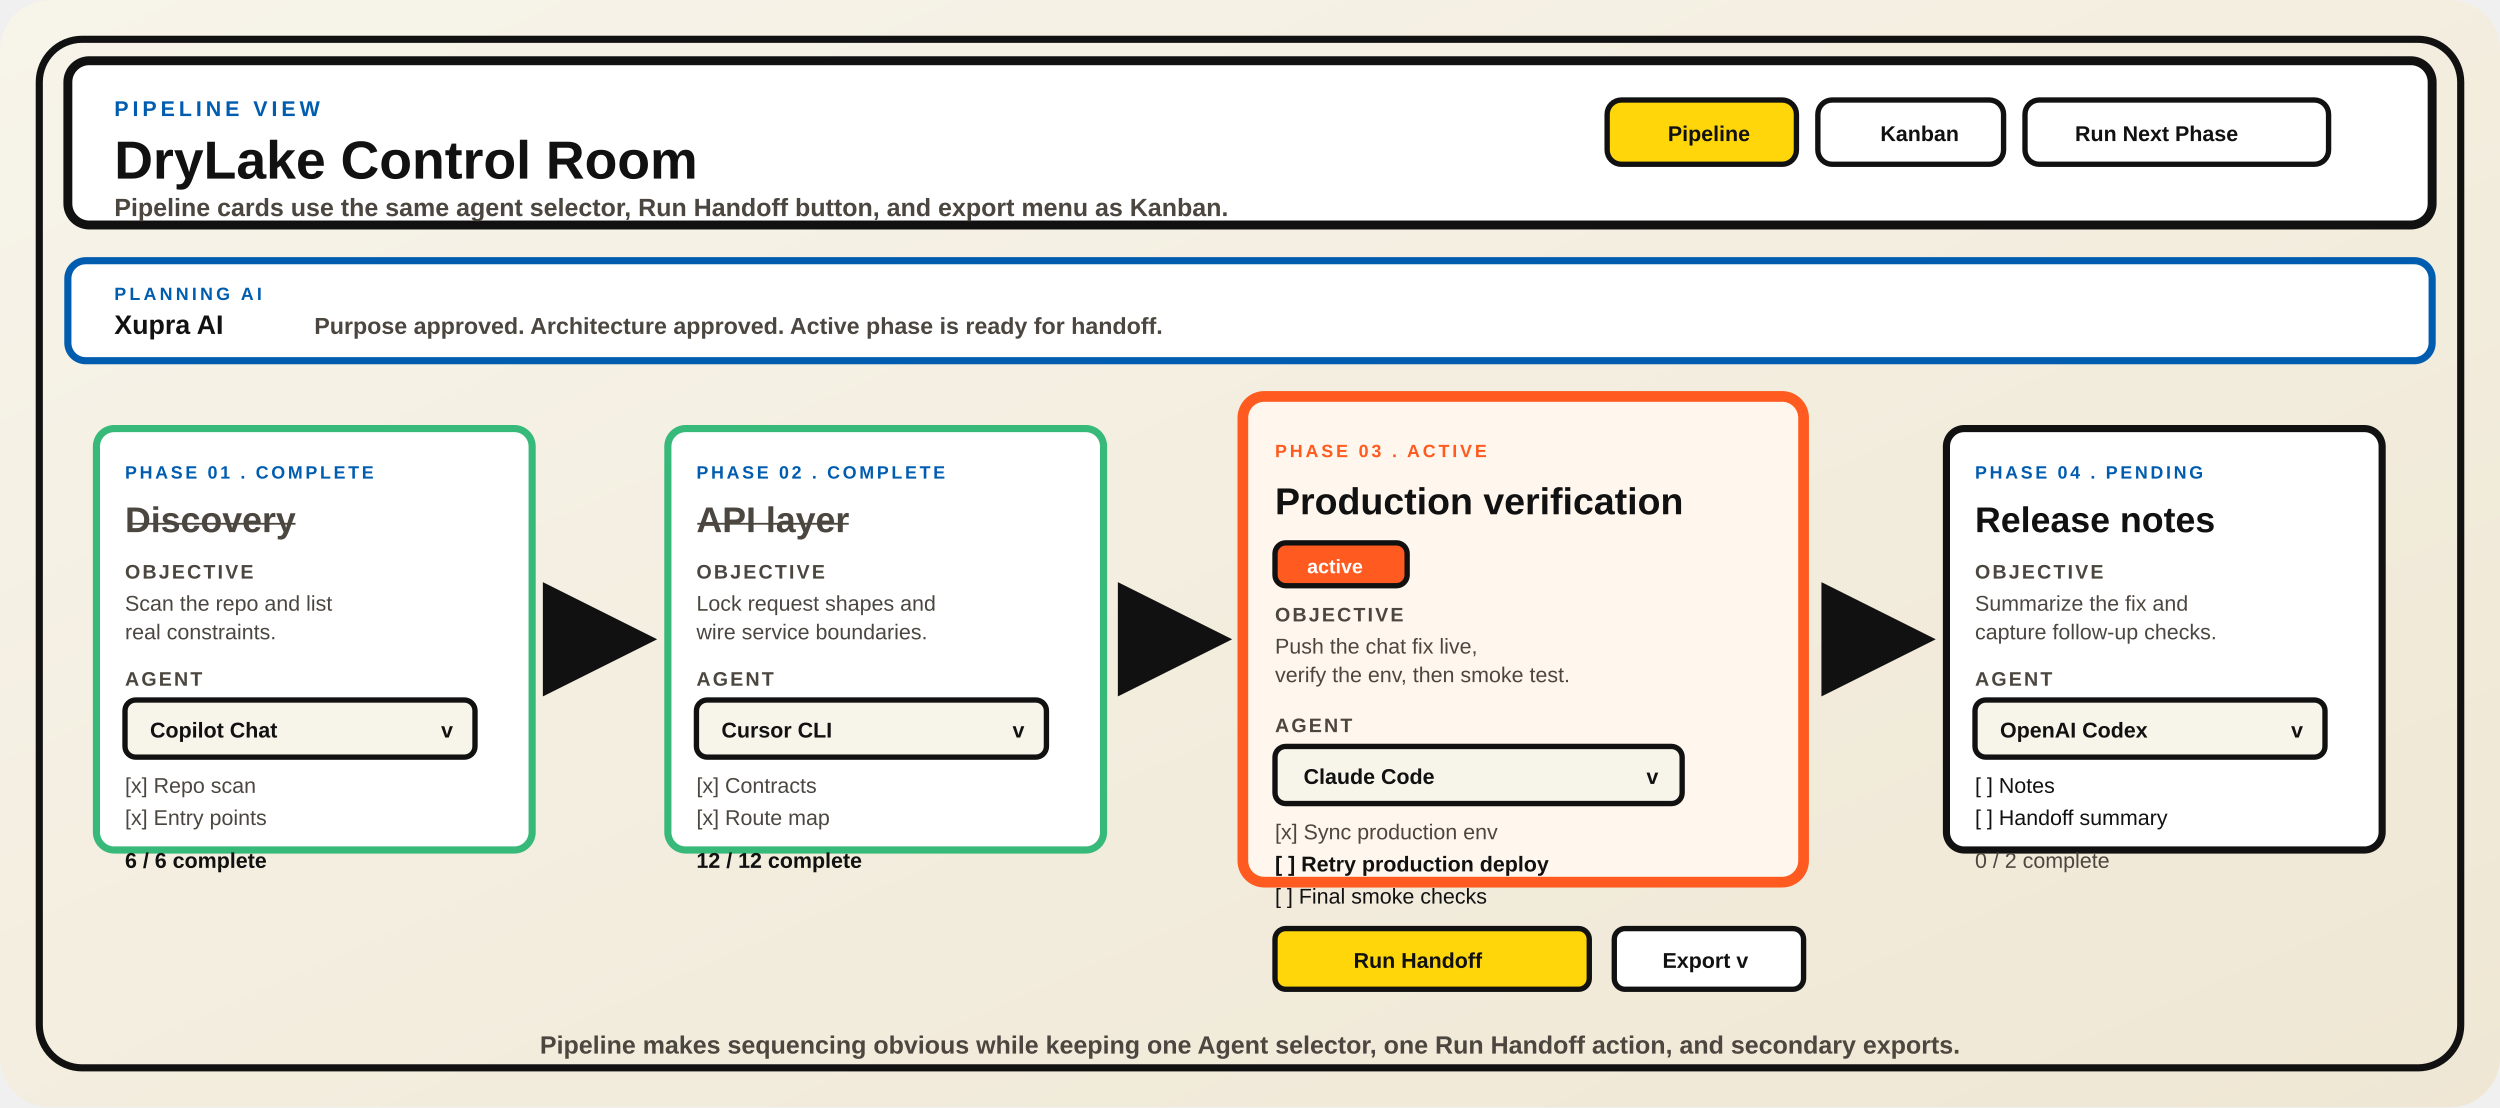
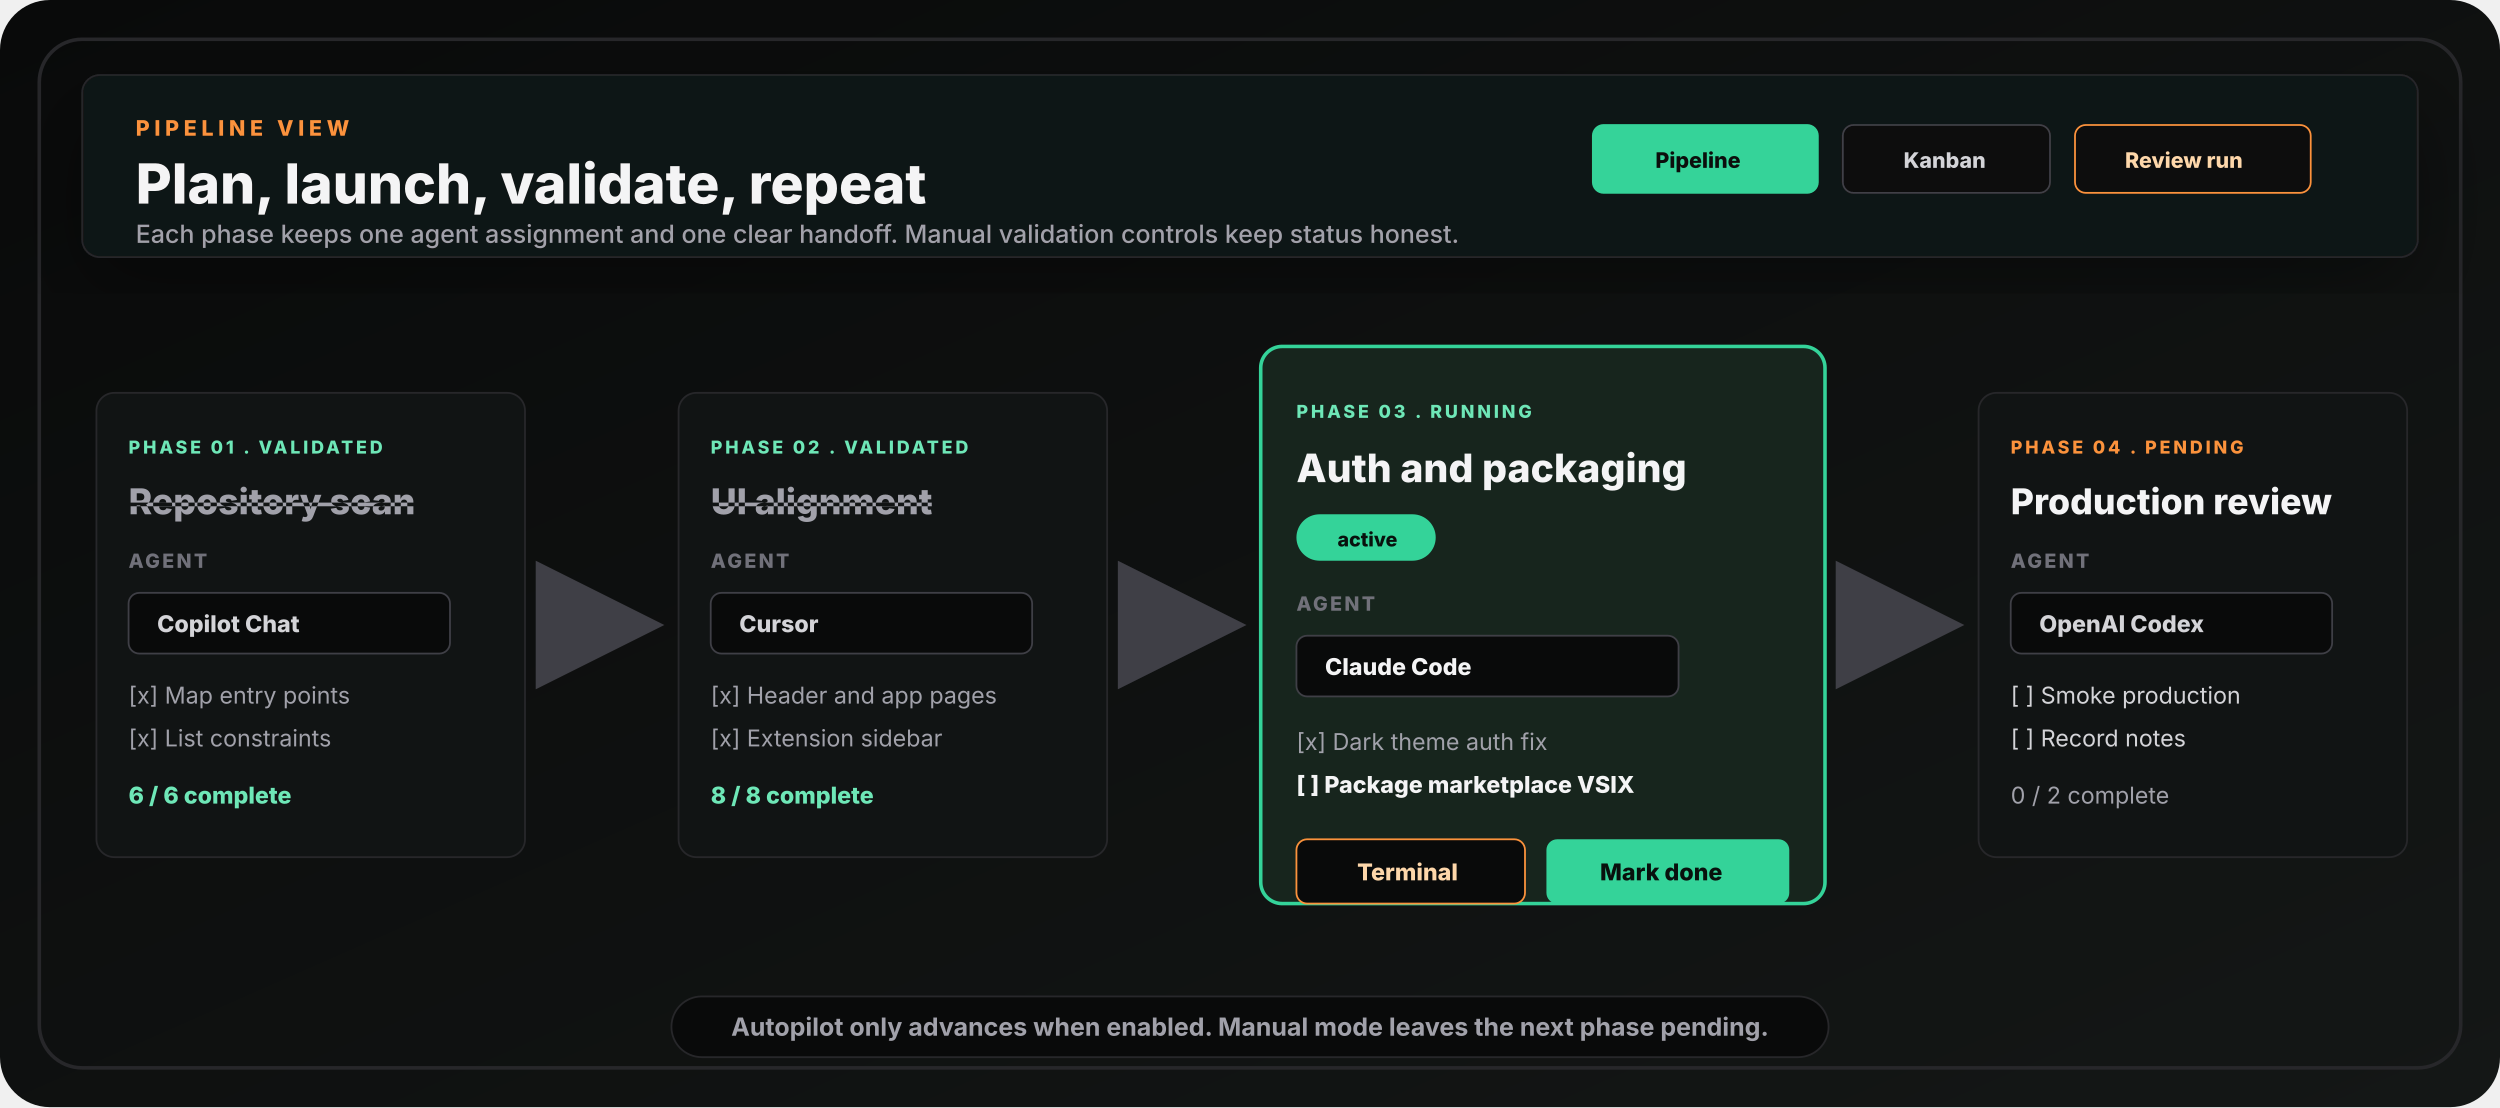
- <svg xmlns="http://www.w3.org/2000/svg" width="1400" height="620" viewBox="0 0 1400 620" font-family="Segoe UI, Arial, sans-serif">
+ <svg xmlns="http://www.w3.org/2000/svg" width="1400" height="620" viewBox="0 0 1400 620" font-family="Inter, Segoe UI, Arial, sans-serif">
  <defs>
-     <linearGradient id="paper" x1="0" y1="0" x2="1" y2="1">
-       <stop offset="0%" stop-color="#f7f4ea" />
-       <stop offset="100%" stop-color="#efe7d4" />
+     <linearGradient id="surface" x1="0" y1="0" x2="1" y2="1">
+       <stop offset="0%" stop-color="#090a0a" />
+       <stop offset="100%" stop-color="#141716" />
    </linearGradient>
-     <marker id="arrow" markerWidth="16" markerHeight="16" refX="13" refY="8" orient="auto">
-       <path d="M0 0 L16 8 L0 16 Z" fill="#111111" />
+     <marker id="arrow" markerWidth="18" markerHeight="18" refX="15" refY="9" orient="auto">
+       <path d="M0 0 L18 9 L0 18 Z" fill="#3f3f46" />
    </marker>
+     <filter id="softShadow" x="-20%" y="-20%" width="140%" height="140%">
+       <feDropShadow dx="0" dy="18" stdDeviation="24" flood-color="#000000" flood-opacity="0.38" />
+     </filter>
  </defs>
-   <rect width="1400" height="620" rx="28" fill="url(#paper)" />
-   <rect x="22" y="22" width="1356" height="576" rx="24" fill="none" stroke="#111111" stroke-width="4" />
-   <rect x="38" y="34" width="1324" height="92" rx="12" fill="#ffffff" stroke="#111111" stroke-width="5" />
-   <text x="64" y="65" fill="#005caf" font-size="12" letter-spacing="2.2" font-weight="900">PIPELINE VIEW</text>
-   <text x="64" y="100" fill="#111111" font-size="30" font-weight="900">DryLake Control Room</text>
-   <text x="64" y="121" fill="#4b463f" font-size="14" font-weight="700">Pipeline cards use the same agent selector, Run Handoff button, and export menu as Kanban.</text>
-   <rect x="900" y="56" width="106" height="36" rx="8" fill="#ffd60a" stroke="#111111" stroke-width="3" />
-   <text x="934" y="79" fill="#111111" font-size="12" font-weight="900">Pipeline</text>
-   <rect x="1018" y="56" width="104" height="36" rx="8" fill="#ffffff" stroke="#111111" stroke-width="3" />
-   <text x="1053" y="79" fill="#111111" font-size="12" font-weight="900">Kanban</text>
-   <rect x="1134" y="56" width="170" height="36" rx="8" fill="#ffffff" stroke="#111111" stroke-width="3" />
-   <text x="1162" y="79" fill="#111111" font-size="12" font-weight="900">Run Next Phase</text>
-   <rect x="38" y="146" width="1324" height="56" rx="10" fill="#ffffff" stroke="#005caf" stroke-width="4" />
-   <text x="64" y="168" fill="#005caf" font-size="10" letter-spacing="1.8" font-weight="900">PLANNING AI</text>
-   <text x="64" y="187" fill="#111111" font-size="15" font-weight="900">Xupra AI</text>
-   <text x="176" y="187" fill="#4b463f" font-size="13" font-weight="700">Purpose approved. Architecture approved. Active phase is ready for handoff.</text>
-   <g transform="translate(54 240)">
+   <rect width="1400" height="620" rx="28" fill="url(#surface)" />
+   <rect x="22" y="22" width="1356" height="576" rx="24" fill="none" stroke="#27272a" stroke-width="2" />
+   <g filter="url(#softShadow)">
+     <rect x="46" y="42" width="1308" height="102" rx="10" fill="#111414" stroke="#27272a" />
+     <text x="76" y="76" fill="#fb923c" font-size="12" letter-spacing="2.6" font-weight="800">PIPELINE VIEW</text>
+     <text x="76" y="114" fill="#f4f4f5" font-size="31" font-weight="760">Plan, launch, validate, repeat</text>
+     <text x="76" y="136" fill="#a1a1aa" font-size="14" font-weight="520">Each phase keeps one agent assignment and one clear handoff. Manual validation controls keep status honest.</text>
+     <rect x="892" y="70" width="126" height="38" rx="6" fill="#34d399" stroke="#34d399" />
+     <text x="927" y="94" fill="#08110d" font-size="12" font-weight="800">Pipeline</text>
+     <rect x="1032" y="70" width="116" height="38" rx="6" fill="#090a0a" stroke="#3f3f46" />
+     <text x="1066" y="94" fill="#d4d4d8" font-size="12" font-weight="760">Kanban</text>
+     <rect x="1162" y="70" width="132" height="38" rx="6" fill="#090a0a" stroke="#fb923c" />
+     <text x="1190" y="94" fill="#fed7aa" font-size="12" font-weight="760">Review run</text>
+   </g>
+   <g transform="translate(54 220)">
    <g>
-       <rect x="0" y="0" width="244" height="236" rx="10" fill="#ffffff" stroke="#36b979" stroke-width="4" />
-       <text x="16" y="28" fill="#005caf" font-size="10" letter-spacing="1.5" font-weight="900">PHASE 01 . COMPLETE</text>
-       <text x="16" y="58" fill="#4b463f" font-size="20" font-weight="900" text-decoration="line-through">Discovery</text>
-       <text x="16" y="84" fill="#4b463f" font-size="11" letter-spacing="1.2" font-weight="900">OBJECTIVE</text>
-       <text x="16" y="102" fill="#4b463f" font-size="12">Scan the repo and list</text>
-       <text x="16" y="118" fill="#4b463f" font-size="12">real constraints.</text>
-       <text x="16" y="144" fill="#4b463f" font-size="11" letter-spacing="1.2" font-weight="900">AGENT</text>
-       <rect x="16" y="152" width="196" height="32" rx="6" fill="#f7f4ea" stroke="#111111" stroke-width="3" />
-       <text x="30" y="173" fill="#111111" font-size="12" font-weight="900">Copilot Chat</text>
-       <text x="193" y="173" fill="#111111" font-size="12" font-weight="900">v</text>
-       <text x="16" y="204" fill="#4b463f" font-size="12">[x] Repo scan</text>
-       <text x="16" y="222" fill="#4b463f" font-size="12">[x] Entry points</text>
-       <text x="16" y="246" fill="#111111" font-size="12" font-weight="900">6 / 6 complete</text>
+       <rect x="0" y="0" width="240" height="260" rx="10" fill="#111414" stroke="#27272a" />
+       <text x="18" y="34" fill="#6ee7b7" font-size="10" letter-spacing="1.6" font-weight="800">PHASE 01 . VALIDATED</text>
+       <text x="18" y="68" fill="#a1a1aa" font-size="20" font-weight="760" text-decoration="line-through">Repository scan</text>
+       <text x="18" y="98" fill="#71717a" font-size="11" letter-spacing="1.3" font-weight="800">AGENT</text>
+       <rect x="18" y="112" width="180" height="34" rx="6" fill="#090a0a" stroke="#3f3f46" />
+       <text x="34" y="134" fill="#d4d4d8" font-size="13" font-weight="760">Copilot Chat</text>
+       <text x="18" y="174" fill="#a1a1aa" font-size="13">[x] Map entry points</text>
+       <text x="18" y="198" fill="#a1a1aa" font-size="13">[x] List constraints</text>
+       <text x="18" y="230" fill="#6ee7b7" font-size="13" font-weight="760">6 / 6 complete</text>
    </g>
-     <line x1="258" y1="118" x2="302" y2="118" stroke="#111111" stroke-width="4" marker-end="url(#arrow)" />
-     <g transform="translate(320 0)">
-       <rect x="0" y="0" width="244" height="236" rx="10" fill="#ffffff" stroke="#36b979" stroke-width="4" />
-       <text x="16" y="28" fill="#005caf" font-size="10" letter-spacing="1.5" font-weight="900">PHASE 02 . COMPLETE</text>
-       <text x="16" y="58" fill="#4b463f" font-size="20" font-weight="900" text-decoration="line-through">API layer</text>
-       <text x="16" y="84" fill="#4b463f" font-size="11" letter-spacing="1.2" font-weight="900">OBJECTIVE</text>
-       <text x="16" y="102" fill="#4b463f" font-size="12">Lock request shapes and</text>
-       <text x="16" y="118" fill="#4b463f" font-size="12">wire service boundaries.</text>
-       <text x="16" y="144" fill="#4b463f" font-size="11" letter-spacing="1.2" font-weight="900">AGENT</text>
-       <rect x="16" y="152" width="196" height="32" rx="6" fill="#f7f4ea" stroke="#111111" stroke-width="3" />
-       <text x="30" y="173" fill="#111111" font-size="12" font-weight="900">Cursor CLI</text>
-       <text x="193" y="173" fill="#111111" font-size="12" font-weight="900">v</text>
-       <text x="16" y="204" fill="#4b463f" font-size="12">[x] Contracts</text>
-       <text x="16" y="222" fill="#4b463f" font-size="12">[x] Route map</text>
-       <text x="16" y="246" fill="#111111" font-size="12" font-weight="900">12 / 12 complete</text>
+     <line x1="260" y1="130" x2="306" y2="130" stroke="#3f3f46" stroke-width="4" marker-end="url(#arrow)" />
+     <g transform="translate(326 0)">
+       <rect x="0" y="0" width="240" height="260" rx="10" fill="#111414" stroke="#27272a" />
+       <text x="18" y="34" fill="#6ee7b7" font-size="10" letter-spacing="1.6" font-weight="800">PHASE 02 . VALIDATED</text>
+       <text x="18" y="68" fill="#a1a1aa" font-size="20" font-weight="760" text-decoration="line-through">UI alignment</text>
+       <text x="18" y="98" fill="#71717a" font-size="11" letter-spacing="1.3" font-weight="800">AGENT</text>
+       <rect x="18" y="112" width="180" height="34" rx="6" fill="#090a0a" stroke="#3f3f46" />
+       <text x="34" y="134" fill="#d4d4d8" font-size="13" font-weight="760">Cursor</text>
+       <text x="18" y="174" fill="#a1a1aa" font-size="13">[x] Header and app pages</text>
+       <text x="18" y="198" fill="#a1a1aa" font-size="13">[x] Extension sidebar</text>
+       <text x="18" y="230" fill="#6ee7b7" font-size="13" font-weight="760">8 / 8 complete</text>
    </g>
-     <line x1="578" y1="118" x2="624" y2="118" stroke="#111111" stroke-width="4" marker-end="url(#arrow)" />
-     <g transform="translate(642 -18)">
-       <rect x="0" y="0" width="314" height="272" rx="12" fill="#fff7ed" stroke="#ff5a1f" stroke-width="6" />
-       <text x="18" y="34" fill="#ff5a1f" font-size="10" letter-spacing="1.6" font-weight="900">PHASE 03 . ACTIVE</text>
-       <text x="18" y="66" fill="#111111" font-size="21" font-weight="900">Production verification</text>
-       <rect x="18" y="82" width="74" height="24" rx="6" fill="#ff5a1f" stroke="#111111" stroke-width="3" />
-       <text x="36" y="99" fill="#ffffff" font-size="11" font-weight="900">active</text>
-       <text x="18" y="126" fill="#4b463f" font-size="11" letter-spacing="1.2" font-weight="900">OBJECTIVE</text>
-       <text x="18" y="144" fill="#4b463f" font-size="12">Push the chat fix live,</text>
-       <text x="18" y="160" fill="#4b463f" font-size="12">verify the env, then smoke test.</text>
-       <text x="18" y="188" fill="#4b463f" font-size="11" letter-spacing="1.2" font-weight="900">AGENT</text>
-       <rect x="18" y="196" width="228" height="32" rx="6" fill="#f7f4ea" stroke="#111111" stroke-width="3" />
-       <text x="34" y="217" fill="#111111" font-size="12" font-weight="900">Claude Code</text>
-       <text x="226" y="217" fill="#111111" font-size="12" font-weight="900">v</text>
-       <text x="18" y="248" fill="#4b463f" font-size="12">[x] Sync production env</text>
-       <text x="18" y="266" fill="#111111" font-size="12" font-weight="900">[ ] Retry production deploy</text>
-       <text x="18" y="284" fill="#111111" font-size="12">[ ] Final smoke checks</text>
-       <rect x="18" y="298" width="176" height="34" rx="6" fill="#ffd60a" stroke="#111111" stroke-width="3" />
-       <text x="62" y="320" fill="#111111" font-size="12" font-weight="900">Run Handoff</text>
-       <rect x="208" y="298" width="106" height="34" rx="6" fill="#ffffff" stroke="#111111" stroke-width="3" />
-       <text x="235" y="320" fill="#111111" font-size="12" font-weight="900">Export v</text>
+     <line x1="586" y1="130" x2="632" y2="130" stroke="#3f3f46" stroke-width="4" marker-end="url(#arrow)" />
+     <g transform="translate(652 -26)">
+       <rect x="0" y="0" width="316" height="312" rx="12" fill="#17251d" stroke="#34d399" stroke-width="2" />
+       <text x="20" y="40" fill="#6ee7b7" font-size="10" letter-spacing="1.6" font-weight="800">PHASE 03 . RUNNING</text>
+       <text x="20" y="76" fill="#f4f4f5" font-size="22" font-weight="760">Auth and packaging</text>
+       <rect x="20" y="94" width="78" height="26" rx="13" fill="#34d399" />
+       <text x="43" y="112" fill="#08110d" font-size="11" font-weight="800">active</text>
+       <text x="20" y="148" fill="#71717a" font-size="11" letter-spacing="1.3" font-weight="800">AGENT</text>
+       <rect x="20" y="162" width="214" height="34" rx="6" fill="#090a0a" stroke="#3f3f46" />
+       <text x="36" y="184" fill="#f4f4f5" font-size="13" font-weight="760">Claude Code</text>
+       <text x="20" y="226" fill="#a1a1aa" font-size="13">[x] Dark theme auth fix</text>
+       <text x="20" y="250" fill="#f4f4f5" font-size="13" font-weight="760">[ ] Package marketplace VSIX</text>
+       <rect x="20" y="276" width="128" height="36" rx="6" fill="#090a0a" stroke="#fb923c" />
+       <text x="54" y="299" fill="#fed7aa" font-size="13" font-weight="760">Terminal</text>
+       <rect x="160" y="276" width="136" height="36" rx="6" fill="#34d399" />
+       <text x="190" y="299" fill="#08110d" font-size="13" font-weight="800">Mark done</text>
    </g>
-     <line x1="972" y1="118" x2="1018" y2="118" stroke="#111111" stroke-width="4" marker-end="url(#arrow)" />
-     <g transform="translate(1036 0)">
-       <rect x="0" y="0" width="244" height="236" rx="10" fill="#ffffff" stroke="#111111" stroke-width="4" />
-       <text x="16" y="28" fill="#005caf" font-size="10" letter-spacing="1.5" font-weight="900">PHASE 04 . PENDING</text>
-       <text x="16" y="58" fill="#111111" font-size="20" font-weight="900">Release notes</text>
-       <text x="16" y="84" fill="#4b463f" font-size="11" letter-spacing="1.2" font-weight="900">OBJECTIVE</text>
-       <text x="16" y="102" fill="#4b463f" font-size="12">Summarize the fix and</text>
-       <text x="16" y="118" fill="#4b463f" font-size="12">capture follow-up checks.</text>
-       <text x="16" y="144" fill="#4b463f" font-size="11" letter-spacing="1.2" font-weight="900">AGENT</text>
-       <rect x="16" y="152" width="196" height="32" rx="6" fill="#f7f4ea" stroke="#111111" stroke-width="3" />
-       <text x="30" y="173" fill="#111111" font-size="12" font-weight="900">OpenAI Codex</text>
-       <text x="193" y="173" fill="#111111" font-size="12" font-weight="900">v</text>
-       <text x="16" y="204" fill="#111111" font-size="12">[ ] Notes</text>
-       <text x="16" y="222" fill="#111111" font-size="12">[ ] Handoff summary</text>
-       <text x="16" y="246" fill="#4b463f" font-size="12">0 / 2 complete</text>
+     <line x1="988" y1="130" x2="1034" y2="130" stroke="#3f3f46" stroke-width="4" marker-end="url(#arrow)" />
+     <g transform="translate(1054 0)">
+       <rect x="0" y="0" width="240" height="260" rx="10" fill="#111414" stroke="#27272a" />
+       <text x="18" y="34" fill="#fb923c" font-size="10" letter-spacing="1.6" font-weight="800">PHASE 04 . PENDING</text>
+       <text x="18" y="68" fill="#f4f4f5" font-size="20" font-weight="760">Production review</text>
+       <text x="18" y="98" fill="#71717a" font-size="11" letter-spacing="1.3" font-weight="800">AGENT</text>
+       <rect x="18" y="112" width="180" height="34" rx="6" fill="#090a0a" stroke="#3f3f46" />
+       <text x="34" y="134" fill="#d4d4d8" font-size="13" font-weight="760">OpenAI Codex</text>
+       <text x="18" y="174" fill="#d4d4d8" font-size="13">[ ] Smoke production</text>
+       <text x="18" y="198" fill="#d4d4d8" font-size="13">[ ] Record notes</text>
+       <text x="18" y="230" fill="#a1a1aa" font-size="13">0 / 2 complete</text>
    </g>
  </g>
-   <text x="700" y="590" fill="#4b463f" font-size="14" font-weight="800" text-anchor="middle">Pipeline makes sequencing obvious while keeping one Agent selector, one Run Handoff action, and secondary exports.</text>
+   <rect x="376" y="558" width="648" height="34" rx="17" fill="#090a0a" stroke="#27272a" />
+   <text x="700" y="580" fill="#a1a1aa" font-size="14" font-weight="700" text-anchor="middle">Autopilot only advances when enabled. Manual mode leaves the next phase pending.</text>
</svg>
